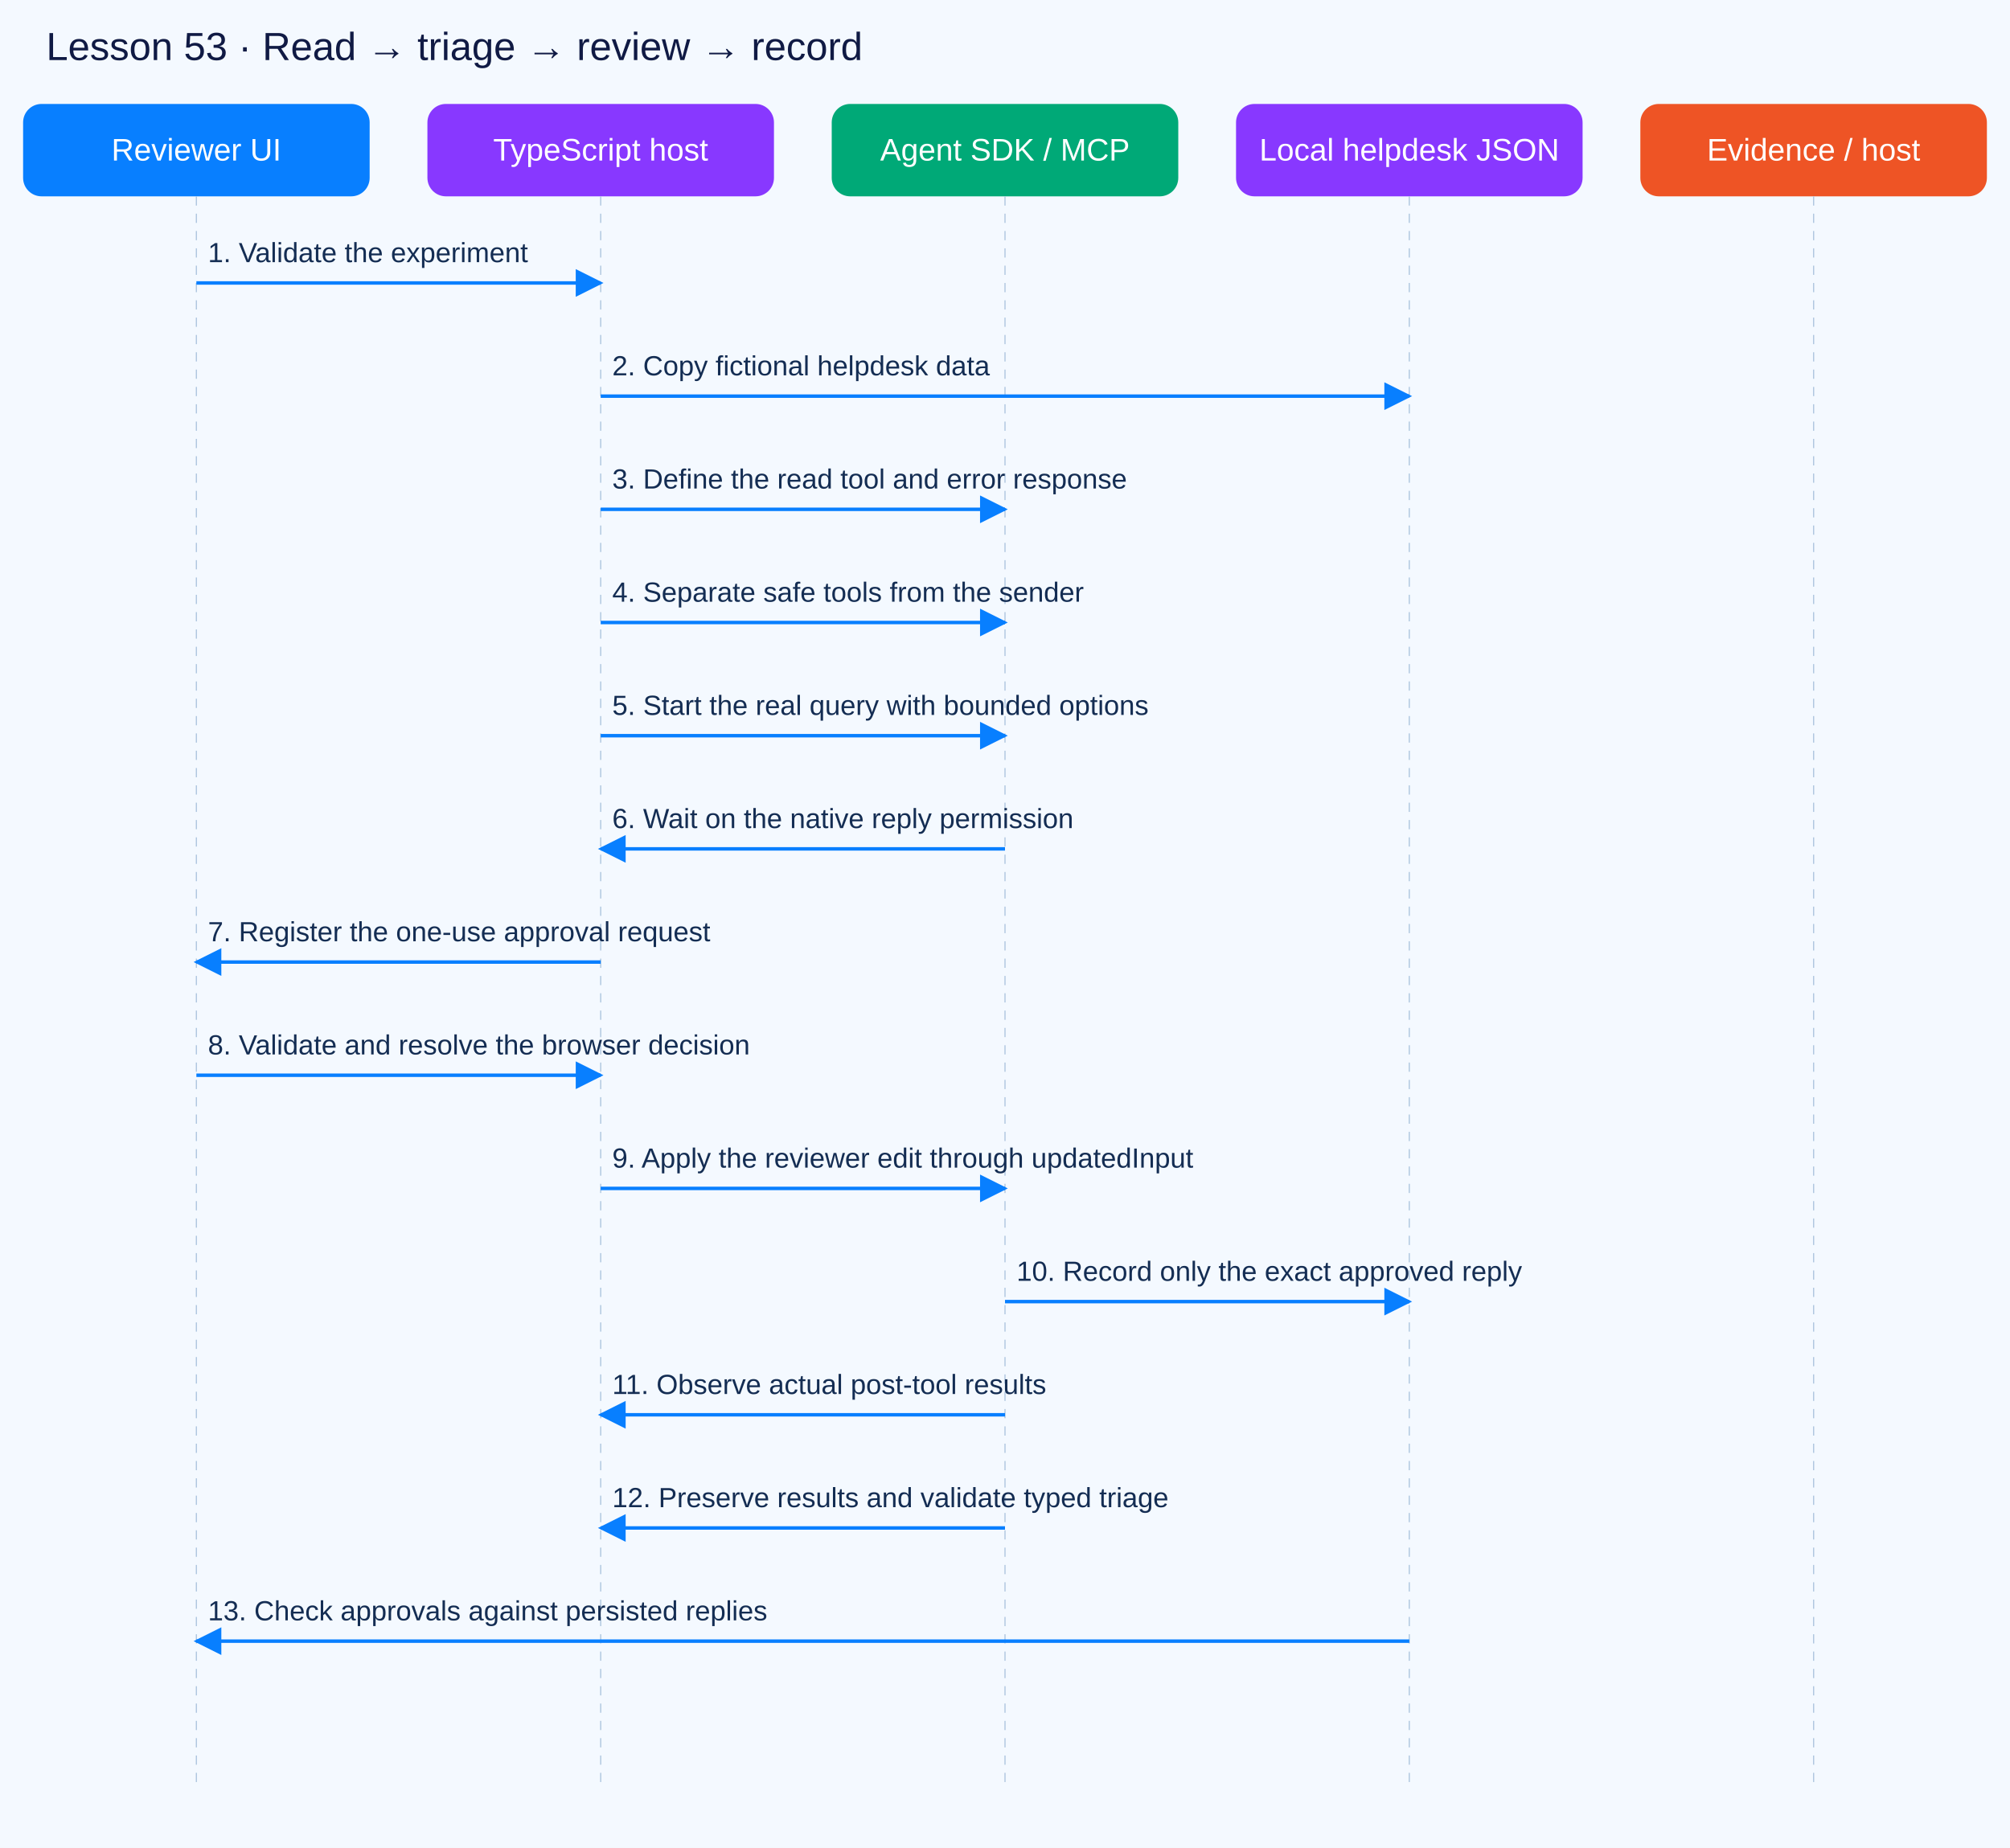
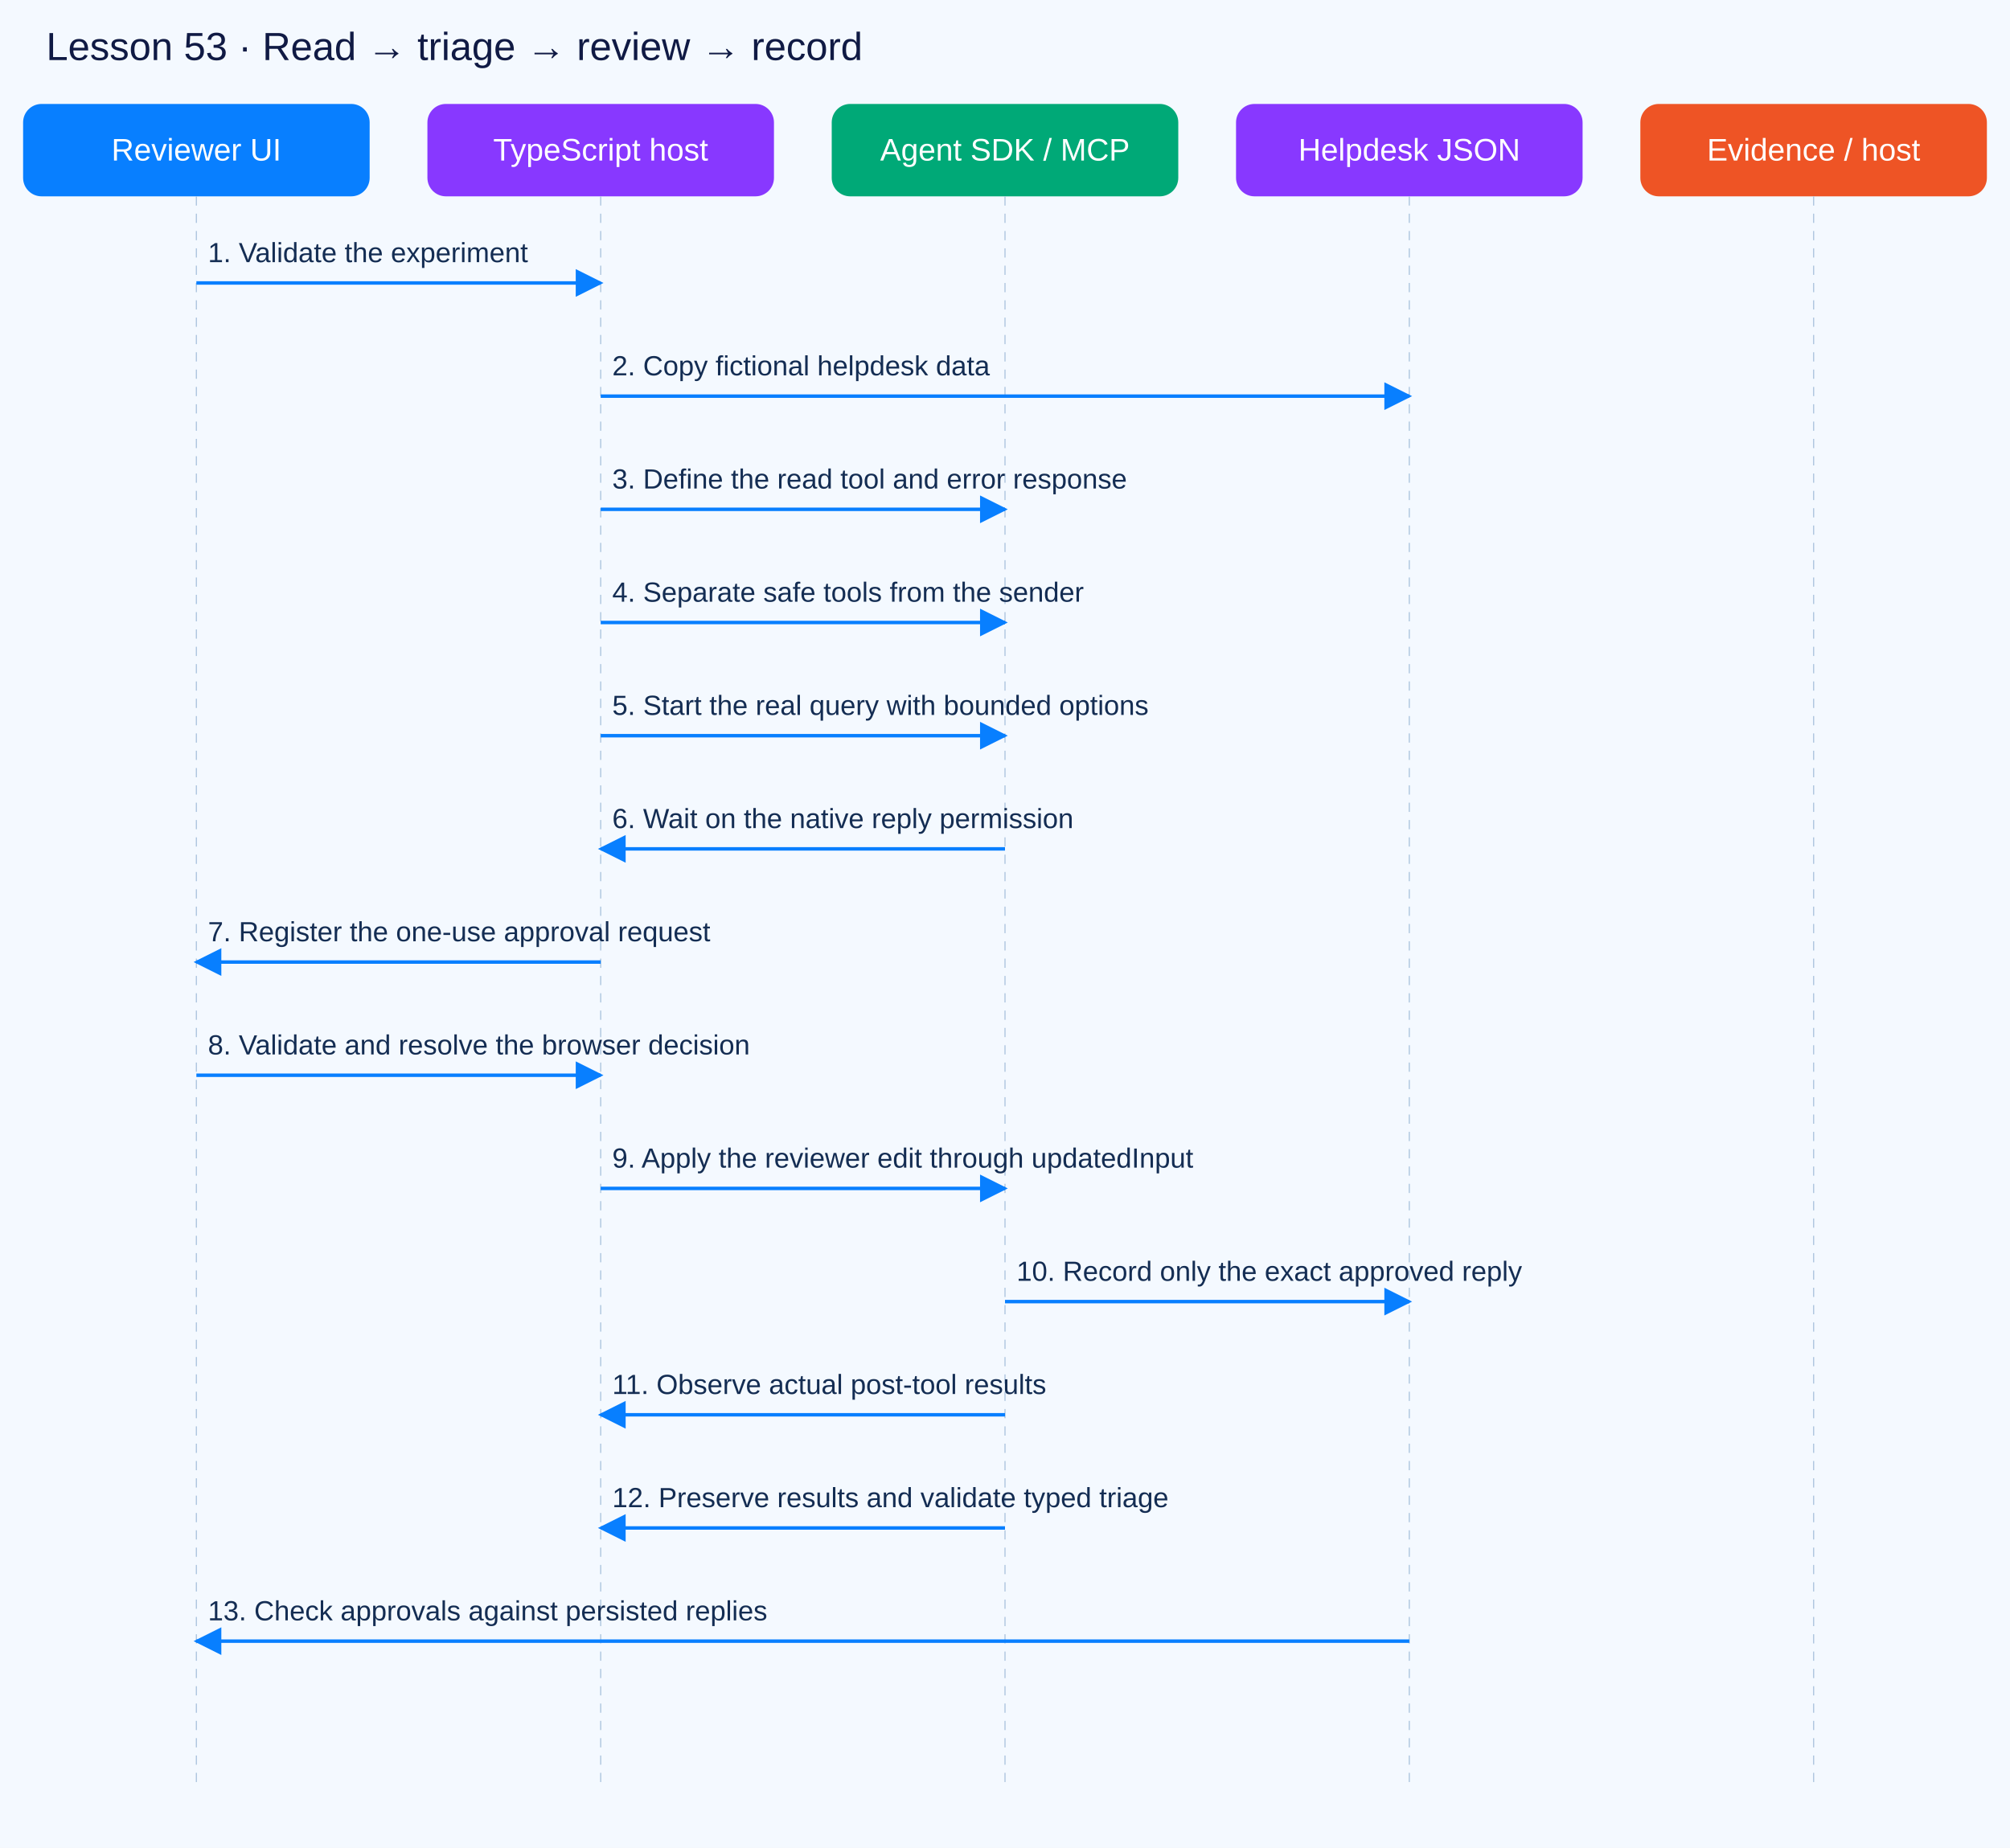
<svg xmlns="http://www.w3.org/2000/svg" width="1740" height="1600" viewBox="0 0 1740 1600">
  <defs>
    <marker id="arrow" viewBox="0 0 10 10" refX="9" refY="5" markerWidth="8" markerHeight="8" orient="auto">
      <path d="M0 0 L10 5 L0 10z" fill="#087fff" />
    </marker>
  </defs>
  <rect width="1740" height="1600" fill="#f4f9ff" />
  <text x="40" y="52" font-family="Arial" font-size="34" fill="#101a44">Lesson 53 · Read → triage → review → record</text>
  <rect x="20" y="90" width="300" height="80" rx="16" fill="#087fff" />
  <text x="170" y="139" text-anchor="middle" font-family="Arial" font-size="27" fill="white">Reviewer UI</text>
  <path d="M170 170 V1550" stroke="#aec6df" stroke-dasharray="8 7" />
  <rect x="370" y="90" width="300" height="80" rx="16" fill="#8838ff" />
  <text x="520" y="139" text-anchor="middle" font-family="Arial" font-size="27" fill="white">TypeScript host</text>
  <path d="M520 170 V1550" stroke="#aec6df" stroke-dasharray="8 7" />
  <rect x="720" y="90" width="300" height="80" rx="16" fill="#00a977" />
  <text x="870" y="139" text-anchor="middle" font-family="Arial" font-size="27" fill="white">Agent SDK / MCP</text>
  <path d="M870 170 V1550" stroke="#aec6df" stroke-dasharray="8 7" />
  <rect x="1070" y="90" width="300" height="80" rx="16" fill="#8838ff" />
-   <text x="1220" y="139" text-anchor="middle" font-family="Arial" font-size="27" fill="white">Local helpdesk JSON</text>
+   <text x="1220" y="139" text-anchor="middle" font-family="Arial" font-size="27" fill="white">Helpdesk JSON</text>
  <path d="M1220 170 V1550" stroke="#aec6df" stroke-dasharray="8 7" />
  <rect x="1420" y="90" width="300" height="80" rx="16" fill="#ee5425" />
  <text x="1570" y="139" text-anchor="middle" font-family="Arial" font-size="27" fill="white">Evidence / host</text>
  <path d="M1570 170 V1550" stroke="#aec6df" stroke-dasharray="8 7" />
  <text x="180" y="227" fill="#142d53" font-family="Arial" font-size="24">1. Validate the experiment</text>
  <path d="M170 245 H520" stroke="#087fff" stroke-width="3" marker-end="url(#arrow)" />
  <text x="530" y="325" fill="#142d53" font-family="Arial" font-size="24">2. Copy fictional helpdesk data</text>
  <path d="M520 343 H1220" stroke="#087fff" stroke-width="3" marker-end="url(#arrow)" />
  <text x="530" y="423" fill="#142d53" font-family="Arial" font-size="24">3. Define the read tool and error response</text>
  <path d="M520 441 H870" stroke="#087fff" stroke-width="3" marker-end="url(#arrow)" />
  <text x="530" y="521" fill="#142d53" font-family="Arial" font-size="24">4. Separate safe tools from the sender</text>
  <path d="M520 539 H870" stroke="#087fff" stroke-width="3" marker-end="url(#arrow)" />
  <text x="530" y="619" fill="#142d53" font-family="Arial" font-size="24">5. Start the real query with bounded options</text>
  <path d="M520 637 H870" stroke="#087fff" stroke-width="3" marker-end="url(#arrow)" />
  <text x="530" y="717" fill="#142d53" font-family="Arial" font-size="24">6. Wait on the native reply permission</text>
  <path d="M870 735 H520" stroke="#087fff" stroke-width="3" marker-end="url(#arrow)" />
  <text x="180" y="815" fill="#142d53" font-family="Arial" font-size="24">7. Register the one-use approval request</text>
  <path d="M520 833 H170" stroke="#087fff" stroke-width="3" marker-end="url(#arrow)" />
  <text x="180" y="913" fill="#142d53" font-family="Arial" font-size="24">8. Validate and resolve the browser decision</text>
  <path d="M170 931 H520" stroke="#087fff" stroke-width="3" marker-end="url(#arrow)" />
  <text x="530" y="1011" fill="#142d53" font-family="Arial" font-size="24">9. Apply the reviewer edit through updatedInput</text>
  <path d="M520 1029 H870" stroke="#087fff" stroke-width="3" marker-end="url(#arrow)" />
  <text x="880" y="1109" fill="#142d53" font-family="Arial" font-size="24">10. Record only the exact approved reply</text>
  <path d="M870 1127 H1220" stroke="#087fff" stroke-width="3" marker-end="url(#arrow)" />
  <text x="530" y="1207" fill="#142d53" font-family="Arial" font-size="24">11. Observe actual post-tool results</text>
  <path d="M870 1225 H520" stroke="#087fff" stroke-width="3" marker-end="url(#arrow)" />
  <text x="530" y="1305" fill="#142d53" font-family="Arial" font-size="24">12. Preserve results and validate typed triage</text>
  <path d="M870 1323 H520" stroke="#087fff" stroke-width="3" marker-end="url(#arrow)" />
  <text x="180" y="1403" fill="#142d53" font-family="Arial" font-size="24">13. Check approvals against persisted replies</text>
  <path d="M1220 1421 H170" stroke="#087fff" stroke-width="3" marker-end="url(#arrow)" />
</svg>
